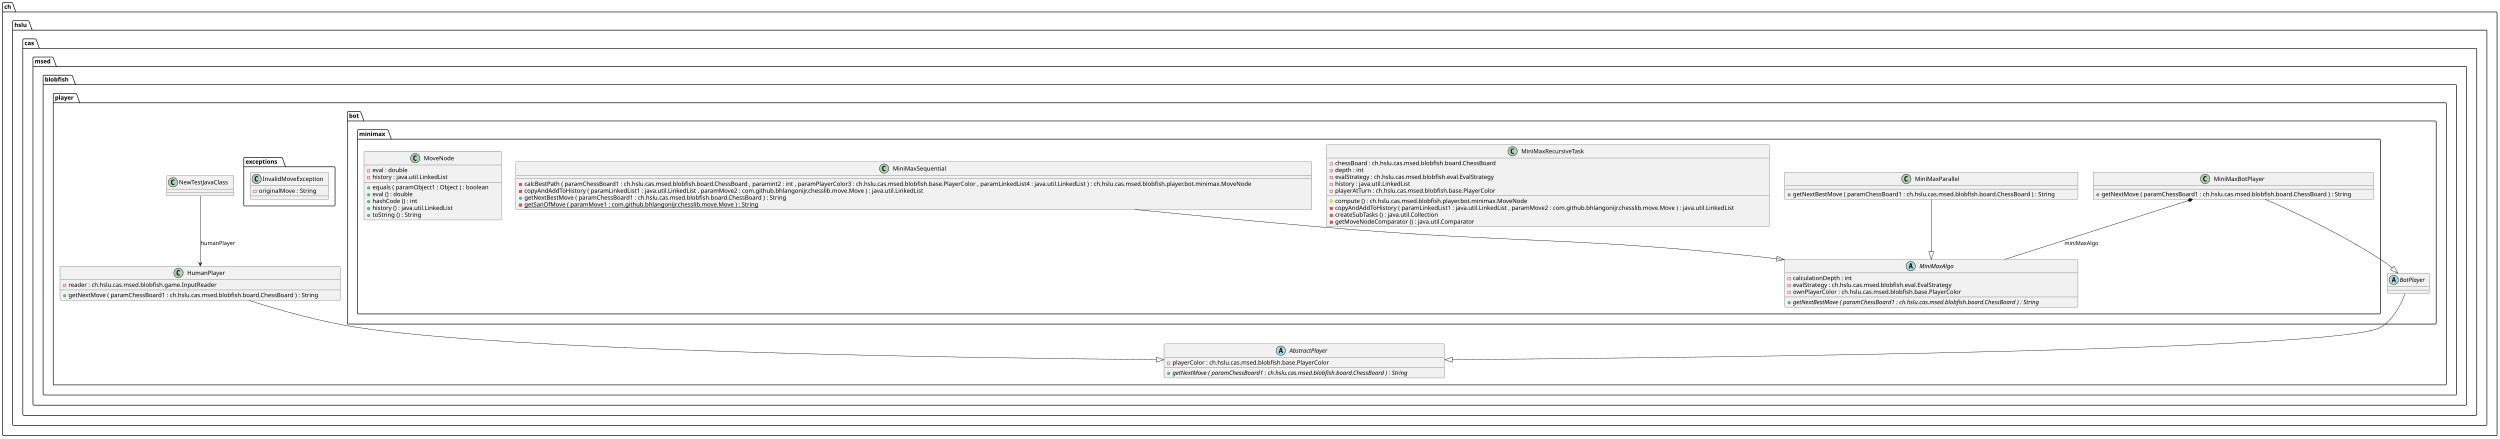
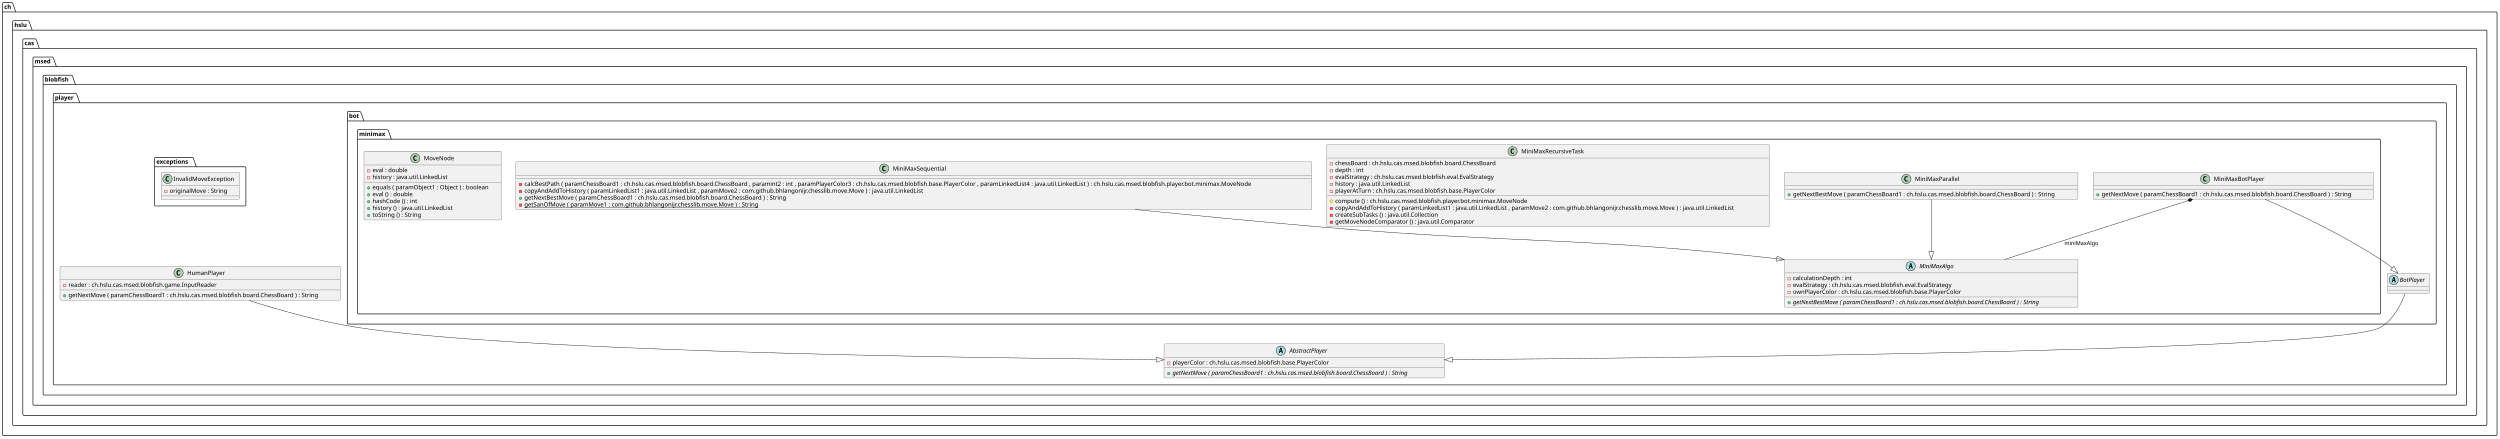
<svg xmlns="http://www.w3.org/2000/svg" contentStyleType="text/css" data-diagram-type="CLASS" height="1038px" preserveAspectRatio="none" style="width:5917px;height:1038px;background:#FFFFFF;" version="1.1" viewBox="0 0 5917 1038" width="5917px" zoomAndPan="magnify">
  <defs />
  <g>
    <g class="cluster" data-entity="ch" data-source-line="2" data-uid="ent0003" id="cluster_ch">
      <path d="M8.5,6 L27.766,6 A3.75,3.75 0 0 1 30.266,8.5 L37.266,28.297 L5907.5,28.297 A2.5,2.5 0 0 1 5910,30.797 L5910,1028.5 A2.5,2.5 0 0 1 5907.5,1031 L8.5,1031 A2.5,2.5 0 0 1 6,1028.5 L6,8.5 A2.5,2.5 0 0 1 8.5,6" fill="none" style="stroke:#000000;stroke-width:1.5;" />
      <line style="stroke:#000000;stroke-width:1.5;" x1="6" x2="37.266" y1="28.297" y2="28.297" />
      <text fill="#000000" font-family="sans-serif" font-size="14" font-weight="bold" lengthAdjust="spacing" textLength="18.266" x="10" y="20.995">ch</text>
    </g>
    <g class="cluster" data-entity="hslu" data-source-line="2" data-uid="ent0004" id="cluster_hslu">
      <path d="M32.5,49 L66.565,49 A3.75,3.75 0 0 1 69.065,51.5 L76.065,71.297 L5883.5,71.297 A2.5,2.5 0 0 1 5886,73.797 L5886,1004.5 A2.5,2.5 0 0 1 5883.5,1007 L32.5,1007 A2.5,2.5 0 0 1 30,1004.5 L30,51.5 A2.5,2.5 0 0 1 32.5,49" fill="none" style="stroke:#000000;stroke-width:1.5;" />
      <line style="stroke:#000000;stroke-width:1.5;" x1="30" x2="76.065" y1="71.297" y2="71.297" />
      <text fill="#000000" font-family="sans-serif" font-size="14" font-weight="bold" lengthAdjust="spacing" textLength="33.065" x="34" y="63.995">hslu</text>
    </g>
    <g class="cluster" data-entity="cas" data-source-line="2" data-uid="ent0005" id="cluster_cas">
      <path d="M56.5,92 L83.579,92 A3.75,3.75 0 0 1 86.079,94.5 L93.079,114.297 L5859.5,114.297 A2.5,2.5 0 0 1 5862,116.797 L5862,980.5 A2.5,2.5 0 0 1 5859.5,983 L56.5,983 A2.5,2.5 0 0 1 54,980.5 L54,94.5 A2.5,2.5 0 0 1 56.5,92" fill="none" style="stroke:#000000;stroke-width:1.5;" />
      <line style="stroke:#000000;stroke-width:1.5;" x1="54" x2="93.079" y1="114.297" y2="114.297" />
      <text fill="#000000" font-family="sans-serif" font-size="14" font-weight="bold" lengthAdjust="spacing" textLength="26.079" x="58" y="106.995">cas</text>
    </g>
    <g class="cluster" data-entity="msed" data-source-line="2" data-uid="ent0006" id="cluster_msed">
      <path d="M80.5,135 L123.938,135 A3.75,3.75 0 0 1 126.438,137.5 L133.438,157.297 L5835.5,157.297 A2.5,2.5 0 0 1 5838,159.797 L5838,956.5 A2.5,2.5 0 0 1 5835.5,959 L80.5,959 A2.5,2.5 0 0 1 78,956.5 L78,137.5 A2.5,2.5 0 0 1 80.5,135" fill="none" style="stroke:#000000;stroke-width:1.5;" />
      <line style="stroke:#000000;stroke-width:1.5;" x1="78" x2="133.438" y1="157.297" y2="157.297" />
      <text fill="#000000" font-family="sans-serif" font-size="14" font-weight="bold" lengthAdjust="spacing" textLength="42.438" x="82" y="149.995">msed</text>
    </g>
    <g class="cluster" data-entity="blobfish" data-source-line="2" data-uid="ent0007" id="cluster_blobfish">
      <path d="M104.5,178 L169.149,178 A3.75,3.75 0 0 1 171.649,180.5 L178.649,200.297 L5811.5,200.297 A2.5,2.5 0 0 1 5814,202.797 L5814,932.5 A2.5,2.5 0 0 1 5811.5,935 L104.5,935 A2.5,2.5 0 0 1 102,932.5 L102,180.5 A2.5,2.5 0 0 1 104.5,178" fill="none" style="stroke:#000000;stroke-width:1.5;" />
      <line style="stroke:#000000;stroke-width:1.5;" x1="102" x2="178.649" y1="200.297" y2="200.297" />
      <text fill="#000000" font-family="sans-serif" font-size="14" font-weight="bold" lengthAdjust="spacing" textLength="63.649" x="106" y="192.995">blobfish</text>
    </g>
    <g class="cluster" data-entity="player" data-source-line="2" data-uid="ent0008" id="cluster_player">
      <path d="M128.5,221 L179.293,221 A3.75,3.75 0 0 1 181.793,223.5 L188.793,243.297 L5787.5,243.297 A2.5,2.5 0 0 1 5790,245.797 L5790,908.5 A2.5,2.5 0 0 1 5787.5,911 L128.5,911 A2.5,2.5 0 0 1 126,908.5 L126,223.5 A2.5,2.5 0 0 1 128.5,221" fill="none" style="stroke:#000000;stroke-width:1.5;" />
      <line style="stroke:#000000;stroke-width:1.5;" x1="126" x2="188.793" y1="243.297" y2="243.297" />
      <text fill="#000000" font-family="sans-serif" font-size="14" font-weight="bold" lengthAdjust="spacing" textLength="49.793" x="130" y="235.995">player</text>
    </g>
-     <g class="cluster" data-entity="bot" data-source-line="18" data-uid="ent0012" id="cluster_bot">
+     <g class="cluster" data-entity="bot" data-source-line="14" data-uid="ent0011" id="cluster_bot">
      <path d="M824.5,264 L851.832,264 A3.75,3.75 0 0 1 854.332,266.5 L861.332,286.297 L5763.5,286.297 A2.5,2.5 0 0 1 5766,288.797 L5766,764.5 A2.5,2.5 0 0 1 5763.5,767 L824.5,767 A2.5,2.5 0 0 1 822,764.5 L822,266.5 A2.5,2.5 0 0 1 824.5,264" fill="none" style="stroke:#000000;stroke-width:1.5;" />
      <line style="stroke:#000000;stroke-width:1.5;" x1="822" x2="861.332" y1="286.297" y2="286.297" />
      <text fill="#000000" font-family="sans-serif" font-size="14" font-weight="bold" lengthAdjust="spacing" textLength="26.332" x="826" y="278.995">bot</text>
    </g>
-     <g class="cluster" data-entity="minimax" data-source-line="22" data-uid="ent0014" id="cluster_minimax">
+     <g class="cluster" data-entity="minimax" data-source-line="18" data-uid="ent0013" id="cluster_minimax">
      <path d="M848.5,307 L916.718,307 A3.75,3.75 0 0 1 919.218,309.5 L926.218,329.297 L5631.5,329.297 A2.5,2.5 0 0 1 5634,331.797 L5634,740.5 A2.5,2.5 0 0 1 5631.5,743 L848.5,743 A2.5,2.5 0 0 1 846,740.5 L846,309.5 A2.5,2.5 0 0 1 848.5,307" fill="none" style="stroke:#000000;stroke-width:1.5;" />
      <line style="stroke:#000000;stroke-width:1.5;" x1="846" x2="926.218" y1="329.297" y2="329.297" />
      <text fill="#000000" font-family="sans-serif" font-size="14" font-weight="bold" lengthAdjust="spacing" textLength="67.218" x="850" y="321.995">minimax</text>
    </g>
-     <g class="cluster" data-entity="exceptions" data-source-line="72" data-uid="ent0021" id="cluster_exceptions">
-       <path d="M579.5,372.5 L666.25,372.5 A3.75,3.75 0 0 1 668.75,375 L675.75,394.797 L790.5,394.797 A2.5,2.5 0 0 1 793,397.297 L793,485 A2.5,2.5 0 0 1 790.5,487.5 L579.5,487.5 A2.5,2.5 0 0 1 577,485 L577,375 A2.5,2.5 0 0 1 579.5,372.5" fill="none" style="stroke:#000000;stroke-width:1.5;" />
-       <line style="stroke:#000000;stroke-width:1.5;" x1="577" x2="675.75" y1="394.797" y2="394.797" />
-       <text fill="#000000" font-family="sans-serif" font-size="14" font-weight="bold" lengthAdjust="spacing" textLength="85.75" x="581" y="387.495">exceptions</text>
+     <g class="cluster" data-entity="exceptions" data-source-line="68" data-uid="ent0020" id="cluster_exceptions">
+       <path d="M368.5,372.5 L455.25,372.5 A3.75,3.75 0 0 1 457.75,375 L464.75,394.797 L579.5,394.797 A2.5,2.5 0 0 1 582,397.297 L582,485 A2.5,2.5 0 0 1 579.5,487.5 L368.5,487.5 A2.5,2.5 0 0 1 366,485 L366,375 A2.5,2.5 0 0 1 368.5,372.5" fill="none" style="stroke:#000000;stroke-width:1.5;" />
+       <line style="stroke:#000000;stroke-width:1.5;" x1="366" x2="464.75" y1="394.797" y2="394.797" />
+       <text fill="#000000" font-family="sans-serif" font-size="14" font-weight="bold" lengthAdjust="spacing" textLength="85.75" x="370" y="387.495">exceptions</text>
    </g>
    <g class="entity" data-entity="AbstractPlayer" data-source-line="2" data-uid="ent0002" id="entity_AbstractPlayer">
      <rect fill="#F1F1F1" height="80.594" rx="2.5" ry="2.5" style="stroke:#181818;stroke-width:0.5;" width="663.602" x="2755" y="814" />
      <ellipse cx="3031.384" cy="830" fill="#A9DCDF" rx="11" ry="11" style="stroke:#181818;stroke-width:1;" />
      <path d="M3031.493,825.344 L3030.337,830.422 L3032.665,830.422 L3031.493,825.344 Z M3030.009,823.109 L3032.993,823.109 L3036.352,835.5 L3033.899,835.5 L3033.134,832.438 L3029.852,832.438 L3029.102,835.5 L3026.665,835.5 L3030.009,823.109 Z " fill="#000000" />
      <text fill="#000000" font-family="sans-serif" font-size="14" font-style="italic" lengthAdjust="spacing" textLength="102.334" x="3051.884" y="834.847">AbstractPlayer</text>
      <line style="stroke:#181818;stroke-width:0.5;" x1="2756" x2="3417.602" y1="846" y2="846" />
      <rect fill="none" height="6" style="stroke:#C82930;stroke-width:1;" width="6" x="2763" y="856.648" />
      <text fill="#000000" font-family="sans-serif" font-size="14" lengthAdjust="spacing" textLength="397.086" x="2775" y="862.995">playerColor : ch.hslu.cas.msed.blobfish.base.PlayerColor</text>
      <line style="stroke:#181818;stroke-width:0.5;" x1="2756" x2="3417.602" y1="870.297" y2="870.297" />
      <ellipse cx="2766" cy="883.945" fill="#84BE84" rx="3" ry="3" style="stroke:#038048;stroke-width:1;" />
      <text fill="#000000" font-family="sans-serif" font-size="14" font-style="italic" lengthAdjust="spacing" textLength="637.602" x="2775" y="887.292">getNextMove ( paramChessBoard1 : ch.hslu.cas.msed.blobfish.board.ChessBoard ) : String</text>
    </g>
    <g class="entity" data-entity="HumanPlayer" data-source-line="8" data-uid="ent0009" id="entity_HumanPlayer">
      <rect fill="#F1F1F1" height="80.594" rx="2.5" ry="2.5" style="stroke:#181818;stroke-width:0.5;" width="663.602" x="142" y="630" />
      <ellipse cx="422.523" cy="646" fill="#ADD1B2" rx="11" ry="11" style="stroke:#181818;stroke-width:1;" />
      <path d="M425.492,651.641 Q424.914,651.938 424.273,652.078 Q423.632,652.234 422.929,652.234 Q420.429,652.234 419.101,650.594 Q417.789,648.938 417.789,645.812 Q417.789,642.688 419.101,641.031 Q420.429,639.375 422.929,639.375 Q423.632,639.375 424.273,639.531 Q424.929,639.688 425.492,639.984 L425.492,642.703 Q424.867,642.125 424.273,641.859 Q423.679,641.578 423.054,641.578 Q421.71,641.578 421.023,642.656 Q420.335,643.719 420.335,645.812 Q420.335,647.906 421.023,648.984 Q421.71,650.047 423.054,650.047 Q423.679,650.047 424.273,649.781 Q424.867,649.5 425.492,648.922 L425.492,651.641 Z " fill="#000000" />
      <text fill="#000000" font-family="sans-serif" font-size="14" lengthAdjust="spacing" textLength="94.056" x="443.023" y="650.847">HumanPlayer</text>
      <line style="stroke:#181818;stroke-width:0.5;" x1="143" x2="804.602" y1="662" y2="662" />
      <rect fill="none" height="6" style="stroke:#C82930;stroke-width:1;" width="6" x="150" y="672.648" />
      <text fill="#000000" font-family="sans-serif" font-size="14" lengthAdjust="spacing" textLength="375.382" x="162" y="678.995">reader : ch.hslu.cas.msed.blobfish.game.InputReader</text>
      <line style="stroke:#181818;stroke-width:0.5;" x1="143" x2="804.602" y1="686.297" y2="686.297" />
      <ellipse cx="153" cy="699.945" fill="#84BE84" rx="3" ry="3" style="stroke:#038048;stroke-width:1;" />
      <text fill="#000000" font-family="sans-serif" font-size="14" lengthAdjust="spacing" textLength="637.602" x="162" y="703.292">getNextMove ( paramChessBoard1 : ch.hslu.cas.msed.blobfish.board.ChessBoard ) : String</text>
    </g>
-     <g class="entity" data-entity="NewTestJavaClass" data-source-line="14" data-uid="ent0010" id="entity_NewTestJavaClass">
-       <rect fill="#F1F1F1" height="48" rx="2.5" ry="2.5" style="stroke:#181818;stroke-width:0.5;" width="158.889" x="394.5" y="415.5" />
-       <ellipse cx="409.5" cy="431.5" fill="#ADD1B2" rx="11" ry="11" style="stroke:#181818;stroke-width:1;" />
-       <path d="M412.469,437.141 Q411.891,437.438 411.25,437.578 Q410.609,437.734 409.906,437.734 Q407.406,437.734 406.078,436.094 Q404.766,434.438 404.766,431.312 Q404.766,428.188 406.078,426.531 Q407.406,424.875 409.906,424.875 Q410.609,424.875 411.25,425.031 Q411.906,425.188 412.469,425.484 L412.469,428.203 Q411.844,427.625 411.25,427.359 Q410.656,427.078 410.031,427.078 Q408.688,427.078 408,428.156 Q407.312,429.219 407.312,431.312 Q407.312,433.406 408,434.484 Q408.688,435.547 410.031,435.547 Q410.656,435.547 411.25,435.281 Q411.844,435 412.469,434.422 L412.469,437.141 Z " fill="#000000" />
-       <text fill="#000000" font-family="sans-serif" font-size="14" lengthAdjust="spacing" textLength="126.889" x="423.5" y="436.347">NewTestJavaClass</text>
-       <line style="stroke:#181818;stroke-width:0.5;" x1="395.5" x2="552.389" y1="447.5" y2="447.5" />
-       <line style="stroke:#181818;stroke-width:0.5;" x1="395.5" x2="552.389" y1="455.5" y2="455.5" />
-     </g>
-     <g class="entity" data-entity="BotPlayer" data-source-line="18" data-uid="ent0011" id="entity_BotPlayer">
+     <g class="entity" data-entity="BotPlayer" data-source-line="14" data-uid="ent0010" id="entity_BotPlayer">
      <rect fill="#F1F1F1" height="48" rx="2.5" ry="2.5" style="stroke:#181818;stroke-width:0.5;" width="99.225" x="5650.5" y="646.5" />
      <ellipse cx="5665.5" cy="662.5" fill="#A9DCDF" rx="11" ry="11" style="stroke:#181818;stroke-width:1;" />
      <path d="M5665.609,657.844 L5664.453,662.922 L5666.781,662.922 L5665.609,657.844 Z M5664.125,655.609 L5667.109,655.609 L5670.469,668 L5668.016,668 L5667.25,664.938 L5663.969,664.938 L5663.219,668 L5660.781,668 L5664.125,655.609 Z " fill="#000000" />
      <text fill="#000000" font-family="sans-serif" font-size="14" font-style="italic" lengthAdjust="spacing" textLength="67.225" x="5679.5" y="667.347">BotPlayer</text>
      <line style="stroke:#181818;stroke-width:0.5;" x1="5651.5" x2="5748.725" y1="678.5" y2="678.5" />
      <line style="stroke:#181818;stroke-width:0.5;" x1="5651.5" x2="5748.725" y1="686.5" y2="686.5" />
    </g>
-     <g class="entity" data-entity="MiniMaxAlgo" data-source-line="22" data-uid="ent0013" id="entity_MiniMaxAlgo">
+     <g class="entity" data-entity="MiniMaxAlgo" data-source-line="18" data-uid="ent0012" id="entity_MiniMaxAlgo">
      <rect fill="#F1F1F1" height="113.188" rx="2.5" ry="2.5" style="stroke:#181818;stroke-width:0.5;" width="694.602" x="4223.5" y="614" />
      <ellipse cx="4522.254" cy="630" fill="#A9DCDF" rx="11" ry="11" style="stroke:#181818;stroke-width:1;" />
      <path d="M4522.364,625.344 L4521.208,630.422 L4523.536,630.422 L4522.364,625.344 Z M4520.879,623.109 L4523.864,623.109 L4527.223,635.5 L4524.77,635.5 L4524.004,632.438 L4520.723,632.438 L4519.973,635.5 L4517.536,635.5 L4520.879,623.109 Z " fill="#000000" />
      <text fill="#000000" font-family="sans-serif" font-size="14" font-style="italic" lengthAdjust="spacing" textLength="88.594" x="4542.754" y="634.847">MiniMaxAlgo</text>
      <line style="stroke:#181818;stroke-width:0.5;" x1="4224.5" x2="4917.102" y1="646" y2="646" />
      <rect fill="none" height="6" style="stroke:#C82930;stroke-width:1;" width="6" x="4231.5" y="656.648" />
      <text fill="#000000" font-family="sans-serif" font-size="14" lengthAdjust="spacing" textLength="150.534" x="4243.5" y="662.995">calculationDepth : int</text>
      <rect fill="none" height="6" style="stroke:#C82930;stroke-width:1;" width="6" x="4231.5" y="672.945" />
      <text fill="#000000" font-family="sans-serif" font-size="14" lengthAdjust="spacing" textLength="411.339" x="4243.5" y="679.292">evalStrategy : ch.hslu.cas.msed.blobfish.eval.EvalStrategy</text>
      <rect fill="none" height="6" style="stroke:#C82930;stroke-width:1;" width="6" x="4231.5" y="689.242" />
      <text fill="#000000" font-family="sans-serif" font-size="14" lengthAdjust="spacing" textLength="425.53" x="4243.5" y="695.589">ownPlayerColor : ch.hslu.cas.msed.blobfish.base.PlayerColor</text>
      <line style="stroke:#181818;stroke-width:0.5;" x1="4224.5" x2="4917.102" y1="702.891" y2="702.891" />
      <ellipse cx="4234.5" cy="716.539" fill="#84BE84" rx="3" ry="3" style="stroke:#038048;stroke-width:1;" />
      <text fill="#000000" font-family="sans-serif" font-size="14" font-style="italic" lengthAdjust="spacing" textLength="668.602" x="4243.5" y="719.886">getNextBestMove ( paramChessBoard1 : ch.hslu.cas.msed.blobfish.board.ChessBoard ) : String</text>
    </g>
-     <g class="entity" data-entity="MiniMaxBotPlayer" data-source-line="30" data-uid="ent0015" id="entity_MiniMaxBotPlayer">
+     <g class="entity" data-entity="MiniMaxBotPlayer" data-source-line="26" data-uid="ent0014" id="entity_MiniMaxBotPlayer">
      <rect fill="#F1F1F1" height="64.297" rx="2.5" ry="2.5" style="stroke:#181818;stroke-width:0.5;" width="663.602" x="4954" y="407.5" />
      <ellipse cx="5219.101" cy="423.5" fill="#ADD1B2" rx="11" ry="11" style="stroke:#181818;stroke-width:1;" />
      <path d="M5222.07,429.141 Q5221.492,429.438 5220.851,429.578 Q5220.21,429.734 5219.507,429.734 Q5217.007,429.734 5215.679,428.094 Q5214.367,426.438 5214.367,423.312 Q5214.367,420.188 5215.679,418.531 Q5217.007,416.875 5219.507,416.875 Q5220.21,416.875 5220.851,417.031 Q5221.507,417.188 5222.07,417.484 L5222.07,420.203 Q5221.445,419.625 5220.851,419.359 Q5220.257,419.078 5219.632,419.078 Q5218.289,419.078 5217.601,420.156 Q5216.914,421.219 5216.914,423.312 Q5216.914,425.406 5217.601,426.484 Q5218.289,427.547 5219.632,427.547 Q5220.257,427.547 5220.851,427.281 Q5221.445,427 5222.07,426.422 L5222.07,429.141 Z " fill="#000000" />
      <text fill="#000000" font-family="sans-serif" font-size="14" lengthAdjust="spacing" textLength="124.899" x="5239.601" y="428.347">MiniMaxBotPlayer</text>
      <line style="stroke:#181818;stroke-width:0.5;" x1="4955" x2="5616.602" y1="439.5" y2="439.5" />
      <line style="stroke:#181818;stroke-width:0.5;" x1="4955" x2="5616.602" y1="447.5" y2="447.5" />
      <ellipse cx="4965" cy="461.148" fill="#84BE84" rx="3" ry="3" style="stroke:#038048;stroke-width:1;" />
      <text fill="#000000" font-family="sans-serif" font-size="14" lengthAdjust="spacing" textLength="637.602" x="4974" y="464.495">getNextMove ( paramChessBoard1 : ch.hslu.cas.msed.blobfish.board.ChessBoard ) : String</text>
    </g>
-     <g class="entity" data-entity="MiniMaxParallel" data-source-line="35" data-uid="ent0016" id="entity_MiniMaxParallel">
+     <g class="entity" data-entity="MiniMaxParallel" data-source-line="31" data-uid="ent0015" id="entity_MiniMaxParallel">
      <rect fill="#F1F1F1" height="64.297" rx="2.5" ry="2.5" style="stroke:#181818;stroke-width:0.5;" width="694.602" x="4223.5" y="407.5" />
      <ellipse cx="4511.895" cy="423.5" fill="#ADD1B2" rx="11" ry="11" style="stroke:#181818;stroke-width:1;" />
      <path d="M4514.863,429.141 Q4514.285,429.438 4513.645,429.578 Q4513.004,429.734 4512.301,429.734 Q4509.801,429.734 4508.473,428.094 Q4507.16,426.438 4507.16,423.312 Q4507.16,420.188 4508.473,418.531 Q4509.801,416.875 4512.301,416.875 Q4513.004,416.875 4513.645,417.031 Q4514.301,417.188 4514.863,417.484 L4514.863,420.203 Q4514.238,419.625 4513.645,419.359 Q4513.051,419.078 4512.426,419.078 Q4511.082,419.078 4510.395,420.156 Q4509.707,421.219 4509.707,423.312 Q4509.707,425.406 4510.395,426.484 Q4511.082,427.547 4512.426,427.547 Q4513.051,427.547 4513.645,427.281 Q4514.238,427 4514.863,426.422 L4514.863,429.141 Z " fill="#000000" />
      <text fill="#000000" font-family="sans-serif" font-size="14" lengthAdjust="spacing" textLength="109.314" x="4532.395" y="428.347">MiniMaxParallel</text>
      <line style="stroke:#181818;stroke-width:0.5;" x1="4224.5" x2="4917.102" y1="439.5" y2="439.5" />
      <line style="stroke:#181818;stroke-width:0.5;" x1="4224.5" x2="4917.102" y1="447.5" y2="447.5" />
      <ellipse cx="4234.5" cy="461.148" fill="#84BE84" rx="3" ry="3" style="stroke:#038048;stroke-width:1;" />
      <text fill="#000000" font-family="sans-serif" font-size="14" lengthAdjust="spacing" textLength="668.602" x="4243.5" y="464.495">getNextBestMove ( paramChessBoard1 : ch.hslu.cas.msed.blobfish.board.ChessBoard ) : String</text>
    </g>
-     <g class="entity" data-entity="MiniMaxRecursiveTask" data-source-line="40" data-uid="ent0017" id="entity_MiniMaxRecursiveTask">
+     <g class="entity" data-entity="MiniMaxRecursiveTask" data-source-line="36" data-uid="ent0016" id="entity_MiniMaxRecursiveTask">
      <rect fill="#F1F1F1" height="194.672" rx="2.5" ry="2.5" style="stroke:#181818;stroke-width:0.5;" width="1047.528" x="3140" y="342" />
      <ellipse cx="3580.036" cy="358" fill="#ADD1B2" rx="11" ry="11" style="stroke:#181818;stroke-width:1;" />
      <path d="M3583.005,363.641 Q3582.427,363.938 3581.786,364.078 Q3581.146,364.234 3580.442,364.234 Q3577.942,364.234 3576.614,362.594 Q3575.302,360.938 3575.302,357.812 Q3575.302,354.688 3576.614,353.031 Q3577.942,351.375 3580.442,351.375 Q3581.146,351.375 3581.786,351.531 Q3582.442,351.688 3583.005,351.984 L3583.005,354.703 Q3582.38,354.125 3581.786,353.859 Q3581.192,353.578 3580.567,353.578 Q3579.224,353.578 3578.536,354.656 Q3577.849,355.719 3577.849,357.812 Q3577.849,359.906 3578.536,360.984 Q3579.224,362.047 3580.567,362.047 Q3581.192,362.047 3581.786,361.781 Q3582.38,361.5 3583.005,360.922 L3583.005,363.641 Z " fill="#000000" />
      <text fill="#000000" font-family="sans-serif" font-size="14" lengthAdjust="spacing" textLength="158.956" x="3600.536" y="362.847">MiniMaxRecursiveTask</text>
      <line style="stroke:#181818;stroke-width:0.5;" x1="3141" x2="4186.528" y1="374" y2="374" />
      <rect fill="none" height="6" style="stroke:#C82930;stroke-width:1;" width="6" x="3148" y="384.648" />
      <text fill="#000000" font-family="sans-serif" font-size="14" lengthAdjust="spacing" textLength="408.112" x="3160" y="390.995">chessBoard : ch.hslu.cas.msed.blobfish.board.ChessBoard</text>
      <rect fill="none" height="6" style="stroke:#C82930;stroke-width:1;" width="6" x="3148" y="400.945" />
      <text fill="#000000" font-family="sans-serif" font-size="14" lengthAdjust="spacing" textLength="72.618" x="3160" y="407.292">depth : int</text>
      <rect fill="none" height="6" style="stroke:#C82930;stroke-width:1;" width="6" x="3148" y="417.242" />
      <text fill="#000000" font-family="sans-serif" font-size="14" lengthAdjust="spacing" textLength="411.339" x="3160" y="423.589">evalStrategy : ch.hslu.cas.msed.blobfish.eval.EvalStrategy</text>
      <rect fill="none" height="6" style="stroke:#C82930;stroke-width:1;" width="6" x="3148" y="433.539" />
      <text fill="#000000" font-family="sans-serif" font-size="14" lengthAdjust="spacing" textLength="192.787" x="3160" y="439.886">history : java.util.LinkedList</text>
      <rect fill="none" height="6" style="stroke:#C82930;stroke-width:1;" width="6" x="3148" y="449.836" />
      <text fill="#000000" font-family="sans-serif" font-size="14" lengthAdjust="spacing" textLength="407.654" x="3160" y="456.183">playerAtTurn : ch.hslu.cas.msed.blobfish.base.PlayerColor</text>
      <line style="stroke:#181818;stroke-width:0.5;" x1="3141" x2="4186.528" y1="463.484" y2="463.484" />
      <polygon fill="#FFFF44" points="3151,472.133,3155,476.133,3151,480.133,3147,476.133" style="stroke:#B38D22;stroke-width:1;" />
      <text fill="#000000" font-family="sans-serif" font-size="14" lengthAdjust="spacing" textLength="490.896" x="3160" y="480.479">compute () : ch.hslu.cas.msed.blobfish.player.bot.minimax.MoveNode</text>
      <rect fill="#F24D5C" height="6" style="stroke:#C82930;stroke-width:1;" width="6" x="3148" y="490.43" />
      <text fill="#000000" font-family="sans-serif" font-size="14" lengthAdjust="spacing" textLength="1021.528" x="3160" y="496.776">copyAndAddToHistory ( paramLinkedList1 : java.util.LinkedList , paramMove2 : com.github.bhlangonijr.chesslib.move.Move ) : java.util.LinkedList</text>
      <rect fill="#F24D5C" height="6" style="stroke:#C82930;stroke-width:1;" width="6" x="3148" y="506.727" />
      <text fill="#000000" font-family="sans-serif" font-size="14" lengthAdjust="spacing" textLength="269.835" x="3160" y="513.073">createSubTasks () : java.util.Collection</text>
      <rect fill="#F24D5C" height="6" style="stroke:#C82930;stroke-width:1;" width="6" x="3148" y="523.023" />
      <text fill="#000000" font-family="sans-serif" font-size="14" lengthAdjust="spacing" textLength="353.616" x="3160" y="529.37">getMoveNodeComparator () : java.util.Comparator</text>
    </g>
-     <g class="entity" data-entity="MiniMaxSequential" data-source-line="53" data-uid="ent0018" id="entity_MiniMaxSequential">
+     <g class="entity" data-entity="MiniMaxSequential" data-source-line="49" data-uid="ent0017" id="entity_MiniMaxSequential">
      <rect fill="#F1F1F1" height="113.188" rx="2.5" ry="2.5" style="stroke:#181818;stroke-width:0.5;" width="1883.946" x="1221" y="383" />
      <ellipse cx="2092.589" cy="399" fill="#ADD1B2" rx="11" ry="11" style="stroke:#181818;stroke-width:1;" />
      <path d="M2095.558,404.641 Q2094.979,404.938 2094.339,405.078 Q2093.698,405.234 2092.995,405.234 Q2090.495,405.234 2089.167,403.594 Q2087.854,401.938 2087.854,398.812 Q2087.854,395.688 2089.167,394.031 Q2090.495,392.375 2092.995,392.375 Q2093.698,392.375 2094.339,392.531 Q2094.995,392.688 2095.558,392.984 L2095.558,395.703 Q2094.933,395.125 2094.339,394.859 Q2093.745,394.578 2093.12,394.578 Q2091.776,394.578 2091.089,395.656 Q2090.401,396.719 2090.401,398.812 Q2090.401,400.906 2091.089,401.984 Q2091.776,403.047 2093.12,403.047 Q2093.745,403.047 2094.339,402.781 Q2094.933,402.5 2095.558,401.922 L2095.558,404.641 Z " fill="#000000" />
      <text fill="#000000" font-family="sans-serif" font-size="14" lengthAdjust="spacing" textLength="132.269" x="2113.089" y="403.847">MiniMaxSequential</text>
      <line style="stroke:#181818;stroke-width:0.5;" x1="1222" x2="3103.946" y1="415" y2="415" />
      <line style="stroke:#181818;stroke-width:0.5;" x1="1222" x2="3103.946" y1="423" y2="423" />
      <rect fill="#F24D5C" height="6" style="stroke:#C82930;stroke-width:1;" width="6" x="1229" y="433.648" />
      <text fill="#000000" font-family="sans-serif" font-size="14" lengthAdjust="spacing" textLength="1857.946" x="1241" y="439.995">calcBestPath ( paramChessBoard1 : ch.hslu.cas.msed.blobfish.board.ChessBoard , paramint2 : int , paramPlayerColor3 : ch.hslu.cas.msed.blobfish.base.PlayerColor , paramLinkedList4 : java.util.LinkedList ) : ch.hslu.cas.msed.blobfish.player.bot.minimax.MoveNode</text>
      <rect fill="#F24D5C" height="6" style="stroke:#C82930;stroke-width:1;" width="6" x="1229" y="449.945" />
      <text fill="#000000" font-family="sans-serif" font-size="14" lengthAdjust="spacing" textLength="1021.528" x="1241" y="456.292">copyAndAddToHistory ( paramLinkedList1 : java.util.LinkedList , paramMove2 : com.github.bhlangonijr.chesslib.move.Move ) : java.util.LinkedList</text>
      <ellipse cx="1232" cy="469.242" fill="#84BE84" rx="3" ry="3" style="stroke:#038048;stroke-width:1;" />
      <text fill="#000000" font-family="sans-serif" font-size="14" lengthAdjust="spacing" textLength="668.602" x="1241" y="472.589">getNextBestMove ( paramChessBoard1 : ch.hslu.cas.msed.blobfish.board.ChessBoard ) : String</text>
      <rect fill="#F24D5C" height="6" style="stroke:#C82930;stroke-width:1;" width="6" x="1229" y="482.539" />
      <text fill="#000000" font-family="sans-serif" font-size="14" lengthAdjust="spacing" text-decoration="underline" textLength="597.092" x="1241" y="488.886">getSanOfMove ( paramMove1 : com.github.bhlangonijr.chesslib.move.Move ) : String</text>
    </g>
-     <g class="entity" data-entity="MoveNode" data-source-line="61" data-uid="ent0019" id="entity_MoveNode">
+     <g class="entity" data-entity="MoveNode" data-source-line="57" data-uid="ent0018" id="entity_MoveNode">
      <rect fill="#F1F1F1" height="162.078" rx="2.5" ry="2.5" style="stroke:#181818;stroke-width:0.5;" width="325.154" x="861.5" y="358.5" />
      <ellipse cx="982.787" cy="374.5" fill="#ADD1B2" rx="11" ry="11" style="stroke:#181818;stroke-width:1;" />
      <path d="M985.755,380.141 Q985.177,380.438 984.537,380.578 Q983.896,380.734 983.193,380.734 Q980.693,380.734 979.365,379.094 Q978.052,377.438 978.052,374.312 Q978.052,371.188 979.365,369.531 Q980.693,367.875 983.193,367.875 Q983.896,367.875 984.537,368.031 Q985.193,368.188 985.755,368.484 L985.755,371.203 Q985.13,370.625 984.537,370.359 Q983.943,370.078 983.318,370.078 Q981.974,370.078 981.287,371.156 Q980.599,372.219 980.599,374.312 Q980.599,376.406 981.287,377.484 Q981.974,378.547 983.318,378.547 Q983.943,378.547 984.537,378.281 Q985.13,378 985.755,377.422 L985.755,380.141 Z " fill="#000000" />
      <text fill="#000000" font-family="sans-serif" font-size="14" lengthAdjust="spacing" textLength="74.081" x="1003.287" y="379.347">MoveNode</text>
      <line style="stroke:#181818;stroke-width:0.5;" x1="862.5" x2="1185.654" y1="390.5" y2="390.5" />
      <rect fill="none" height="6" style="stroke:#C82930;stroke-width:1;" width="6" x="869.5" y="401.148" />
      <text fill="#000000" font-family="sans-serif" font-size="14" lengthAdjust="spacing" textLength="90.699" x="881.5" y="407.495">eval : double</text>
      <rect fill="none" height="6" style="stroke:#C82930;stroke-width:1;" width="6" x="869.5" y="417.445" />
      <text fill="#000000" font-family="sans-serif" font-size="14" lengthAdjust="spacing" textLength="192.787" x="881.5" y="423.792">history : java.util.LinkedList</text>
      <line style="stroke:#181818;stroke-width:0.5;" x1="862.5" x2="1185.654" y1="431.094" y2="431.094" />
      <ellipse cx="872.5" cy="444.742" fill="#84BE84" rx="3" ry="3" style="stroke:#038048;stroke-width:1;" />
      <text fill="#000000" font-family="sans-serif" font-size="14" lengthAdjust="spacing" textLength="299.154" x="881.5" y="448.089">equals ( paramObject1 : Object ) : boolean</text>
      <ellipse cx="872.5" cy="461.039" fill="#84BE84" rx="3" ry="3" style="stroke:#038048;stroke-width:1;" />
      <text fill="#000000" font-family="sans-serif" font-size="14" lengthAdjust="spacing" textLength="106.073" x="881.5" y="464.386">eval () : double</text>
      <ellipse cx="872.5" cy="477.336" fill="#84BE84" rx="3" ry="3" style="stroke:#038048;stroke-width:1;" />
      <text fill="#000000" font-family="sans-serif" font-size="14" lengthAdjust="spacing" textLength="116.703" x="881.5" y="480.683">hashCode () : int</text>
      <ellipse cx="872.5" cy="493.633" fill="#84BE84" rx="3" ry="3" style="stroke:#038048;stroke-width:1;" />
      <text fill="#000000" font-family="sans-serif" font-size="14" lengthAdjust="spacing" textLength="208.161" x="881.5" y="496.979">history () : java.util.LinkedList</text>
      <ellipse cx="872.5" cy="509.93" fill="#84BE84" rx="3" ry="3" style="stroke:#038048;stroke-width:1;" />
      <text fill="#000000" font-family="sans-serif" font-size="14" lengthAdjust="spacing" textLength="126.608" x="881.5" y="513.276">toString () : String</text>
    </g>
-     <g class="entity" data-entity="InvalidMoveException" data-source-line="72" data-uid="ent0020" id="entity_InvalidMoveException">
-       <rect fill="#F1F1F1" height="64.297" rx="2.5" ry="2.5" style="stroke:#181818;stroke-width:0.5;" width="185.221" x="592.5" y="407.5" />
-       <ellipse cx="607.5" cy="423.5" fill="#ADD1B2" rx="11" ry="11" style="stroke:#181818;stroke-width:1;" />
-       <path d="M610.469,429.141 Q609.891,429.438 609.25,429.578 Q608.609,429.734 607.906,429.734 Q605.406,429.734 604.078,428.094 Q602.766,426.438 602.766,423.312 Q602.766,420.188 604.078,418.531 Q605.406,416.875 607.906,416.875 Q608.609,416.875 609.25,417.031 Q609.906,417.188 610.469,417.484 L610.469,420.203 Q609.844,419.625 609.25,419.359 Q608.656,419.078 608.031,419.078 Q606.688,419.078 606,420.156 Q605.312,421.219 605.312,423.312 Q605.312,425.406 606,426.484 Q606.688,427.547 608.031,427.547 Q608.656,427.547 609.25,427.281 Q609.844,427 610.469,426.422 L610.469,429.141 Z " fill="#000000" />
-       <text fill="#000000" font-family="sans-serif" font-size="14" lengthAdjust="spacing" textLength="153.221" x="621.5" y="428.347">InvalidMoveException</text>
-       <line style="stroke:#181818;stroke-width:0.5;" x1="593.5" x2="776.721" y1="439.5" y2="439.5" />
-       <rect fill="none" height="6" style="stroke:#C82930;stroke-width:1;" width="6" x="600.5" y="450.148" />
-       <text fill="#000000" font-family="sans-serif" font-size="14" lengthAdjust="spacing" textLength="145.27" x="612.5" y="456.495">originalMove : String</text>
-       <line style="stroke:#181818;stroke-width:0.5;" x1="593.5" x2="776.721" y1="463.797" y2="463.797" />
-     </g>
-     <g class="link" data-entity-1="HumanPlayer" data-entity-2="AbstractPlayer" data-source-line="79" data-uid="lnk22" id="link_HumanPlayer_AbstractPlayer">
-       <path codeLine="79" d="M588.91,711.06 C661.65,734.2 758.22,761.45 846,775 C1203.51,830.2 2204.971,846.456 2736.881,851.316" fill="none" id="HumanPlayer-to-AbstractPlayer" style="stroke:#181818;stroke-width:1;" />
+     <g class="entity" data-entity="InvalidMoveException" data-source-line="68" data-uid="ent0019" id="entity_InvalidMoveException">
+       <rect fill="#F1F1F1" height="64.297" rx="2.5" ry="2.5" style="stroke:#181818;stroke-width:0.5;" width="185.221" x="381.5" y="407.5" />
+       <ellipse cx="396.5" cy="423.5" fill="#ADD1B2" rx="11" ry="11" style="stroke:#181818;stroke-width:1;" />
+       <path d="M399.469,429.141 Q398.891,429.438 398.25,429.578 Q397.609,429.734 396.906,429.734 Q394.406,429.734 393.078,428.094 Q391.766,426.438 391.766,423.312 Q391.766,420.188 393.078,418.531 Q394.406,416.875 396.906,416.875 Q397.609,416.875 398.25,417.031 Q398.906,417.188 399.469,417.484 L399.469,420.203 Q398.844,419.625 398.25,419.359 Q397.656,419.078 397.031,419.078 Q395.688,419.078 395,420.156 Q394.312,421.219 394.312,423.312 Q394.312,425.406 395,426.484 Q395.688,427.547 397.031,427.547 Q397.656,427.547 398.25,427.281 Q398.844,427 399.469,426.422 L399.469,429.141 Z " fill="#000000" />
+       <text fill="#000000" font-family="sans-serif" font-size="14" lengthAdjust="spacing" textLength="153.221" x="410.5" y="428.347">InvalidMoveException</text>
+       <line style="stroke:#181818;stroke-width:0.5;" x1="382.5" x2="565.721" y1="439.5" y2="439.5" />
+       <rect fill="none" height="6" style="stroke:#C82930;stroke-width:1;" width="6" x="389.5" y="450.148" />
+       <text fill="#000000" font-family="sans-serif" font-size="14" lengthAdjust="spacing" textLength="145.27" x="401.5" y="456.495">originalMove : String</text>
+       <line style="stroke:#181818;stroke-width:0.5;" x1="382.5" x2="565.721" y1="463.797" y2="463.797" />
+     </g>
+     <g class="link" data-entity-1="HumanPlayer" data-entity-2="AbstractPlayer" data-source-line="75" data-uid="lnk21" id="link_HumanPlayer_AbstractPlayer">
+       <path codeLine="75" d="M588.91,711.06 C661.65,734.2 758.22,761.45 846,775 C1203.51,830.2 2204.971,846.456 2736.881,851.316" fill="none" id="HumanPlayer-to-AbstractPlayer" style="stroke:#181818;stroke-width:1;" />
      <polygon fill="none" points="2754.88,851.48,2736.936,845.316,2736.826,857.315,2754.88,851.48" style="stroke:#181818;stroke-width:1;" />
    </g>
-     <g class="link" data-entity-1="NewTestJavaClass" data-entity-2="HumanPlayer" data-source-line="80" data-uid="lnk23" id="link_NewTestJavaClass_HumanPlayer">
-       <path codeLine="80" d="M474,463.72 C474,502.72 474,575.82 474,623.79" fill="none" id="NewTestJavaClass-to-HumanPlayer" style="stroke:#181818;stroke-width:1;" />
-       <polygon fill="#181818" points="474,629.79,478,620.79,474,624.79,470,620.79,474,629.79" style="stroke:#181818;stroke-width:1;" />
-       <text fill="#000000" font-family="sans-serif" font-size="13" lengthAdjust="spacing" textLength="85.801" x="475" y="580.067">humanPlayer</text>
-     </g>
-     <g class="link" data-entity-1="BotPlayer" data-entity-2="AbstractPlayer" data-source-line="81" data-uid="lnk24" id="link_BotPlayer_AbstractPlayer">
-       <path codeLine="81" d="M5692.5,694.85 C5683.15,719.65 5664.57,757.62 5634,775 C5539.48,828.74 4105.609,846.099 3437.22,851.319" fill="none" id="BotPlayer-to-AbstractPlayer" style="stroke:#181818;stroke-width:1;" />
+     <g class="link" data-entity-1="BotPlayer" data-entity-2="AbstractPlayer" data-source-line="76" data-uid="lnk22" id="link_BotPlayer_AbstractPlayer">
+       <path codeLine="76" d="M5692.5,694.85 C5683.15,719.65 5664.57,757.62 5634,775 C5539.48,828.74 4105.609,846.099 3437.22,851.319" fill="none" id="BotPlayer-to-AbstractPlayer" style="stroke:#181818;stroke-width:1;" />
      <polygon fill="none" points="3419.22,851.46,3437.266,857.319,3437.173,845.32,3419.22,851.46" style="stroke:#181818;stroke-width:1;" />
    </g>
-     <g class="link" data-entity-1="MiniMaxBotPlayer" data-entity-2="MiniMaxAlgo" data-source-line="82" data-uid="lnk25" id="link_MiniMaxBotPlayer_MiniMaxAlgo">
-       <path codeLine="82" d="M5177.772,475.161 C5063.892,511.641 4884.1,569.22 4744.43,613.95" fill="none" id="MiniMaxBotPlayer-backto-MiniMaxAlgo" style="stroke:#181818;stroke-width:1;" />
+     <g class="link" data-entity-1="MiniMaxBotPlayer" data-entity-2="MiniMaxAlgo" data-source-line="77" data-uid="lnk23" id="link_MiniMaxBotPlayer_MiniMaxAlgo">
+       <path codeLine="77" d="M5177.772,475.161 C5063.892,511.641 4884.1,569.22 4744.43,613.95" fill="none" id="MiniMaxBotPlayer-backto-MiniMaxAlgo" style="stroke:#181818;stroke-width:1;" />
      <polygon fill="#181818" points="5189.2,471.5,5182.266,469.521,5177.772,475.161,5184.706,477.14,5189.2,471.5" style="stroke:#181818;stroke-width:1;" />
      <text fill="#000000" font-family="sans-serif" font-size="13" lengthAdjust="spacing" textLength="83.713" x="4886" y="580.067">miniMaxAlgo</text>
    </g>
-     <g class="link" data-entity-1="MiniMaxBotPlayer" data-entity-2="BotPlayer" data-source-line="83" data-uid="lnk26" id="link_MiniMaxBotPlayer_BotPlayer">
-       <path codeLine="83" d="M5360.75,471.58 C5433.17,503.1 5544.83,555.47 5634,614 C5648.52,623.53 5649.949,623.893 5661.919,634.483" fill="none" id="MiniMaxBotPlayer-to-BotPlayer" style="stroke:#181818;stroke-width:1;" />
+     <g class="link" data-entity-1="MiniMaxBotPlayer" data-entity-2="BotPlayer" data-source-line="78" data-uid="lnk24" id="link_MiniMaxBotPlayer_BotPlayer">
+       <path codeLine="78" d="M5360.75,471.58 C5433.17,503.1 5544.83,555.47 5634,614 C5648.52,623.53 5649.949,623.893 5661.919,634.483" fill="none" id="MiniMaxBotPlayer-to-BotPlayer" style="stroke:#181818;stroke-width:1;" />
      <polygon fill="none" points="5675.4,646.41,5665.894,629.989,5657.943,638.977,5675.4,646.41" style="stroke:#181818;stroke-width:1;" />
    </g>
-     <g class="link" data-entity-1="MiniMaxParallel" data-entity-2="MiniMaxAlgo" data-source-line="84" data-uid="lnk27" id="link_MiniMaxParallel_MiniMaxAlgo">
-       <path codeLine="84" d="M4571,471.86 C4571,508.36 4571,551.33 4571,595.91" fill="none" id="MiniMaxParallel-to-MiniMaxAlgo" style="stroke:#181818;stroke-width:1;" />
+     <g class="link" data-entity-1="MiniMaxParallel" data-entity-2="MiniMaxAlgo" data-source-line="79" data-uid="lnk25" id="link_MiniMaxParallel_MiniMaxAlgo">
+       <path codeLine="79" d="M4571,471.86 C4571,508.36 4571,551.33 4571,595.91" fill="none" id="MiniMaxParallel-to-MiniMaxAlgo" style="stroke:#181818;stroke-width:1;" />
      <polygon fill="none" points="4571,613.91,4577,595.91,4565,595.91,4571,613.91" style="stroke:#181818;stroke-width:1;" />
    </g>
-     <g class="link" data-entity-1="MiniMaxSequential" data-entity-2="MiniMaxAlgo" data-source-line="85" data-uid="lnk28" id="link_MiniMaxSequential_MiniMaxAlgo">
-       <path codeLine="85" d="M2686.51,496.01 C2828.09,510.23 2981.34,524.91 3123,537 C3609.99,578.56 3734.39,558.67 4220,614 C4221.07,614.12 4204.262,612.244 4205.332,612.364" fill="none" id="MiniMaxSequential-to-MiniMaxAlgo" style="stroke:#181818;stroke-width:1;" />
+     <g class="link" data-entity-1="MiniMaxSequential" data-entity-2="MiniMaxAlgo" data-source-line="80" data-uid="lnk26" id="link_MiniMaxSequential_MiniMaxAlgo">
+       <path codeLine="80" d="M2686.51,496.01 C2828.09,510.23 2981.34,524.91 3123,537 C3609.99,578.56 3734.39,558.67 4220,614 C4221.07,614.12 4204.262,612.244 4205.332,612.364" fill="none" id="MiniMaxSequential-to-MiniMaxAlgo" style="stroke:#181818;stroke-width:1;" />
      <polygon fill="none" points="4223.22,614.37,4206.001,606.401,4204.663,618.327,4223.22,614.37" style="stroke:#181818;stroke-width:1;" />
    </g>
  </g>
</svg>
